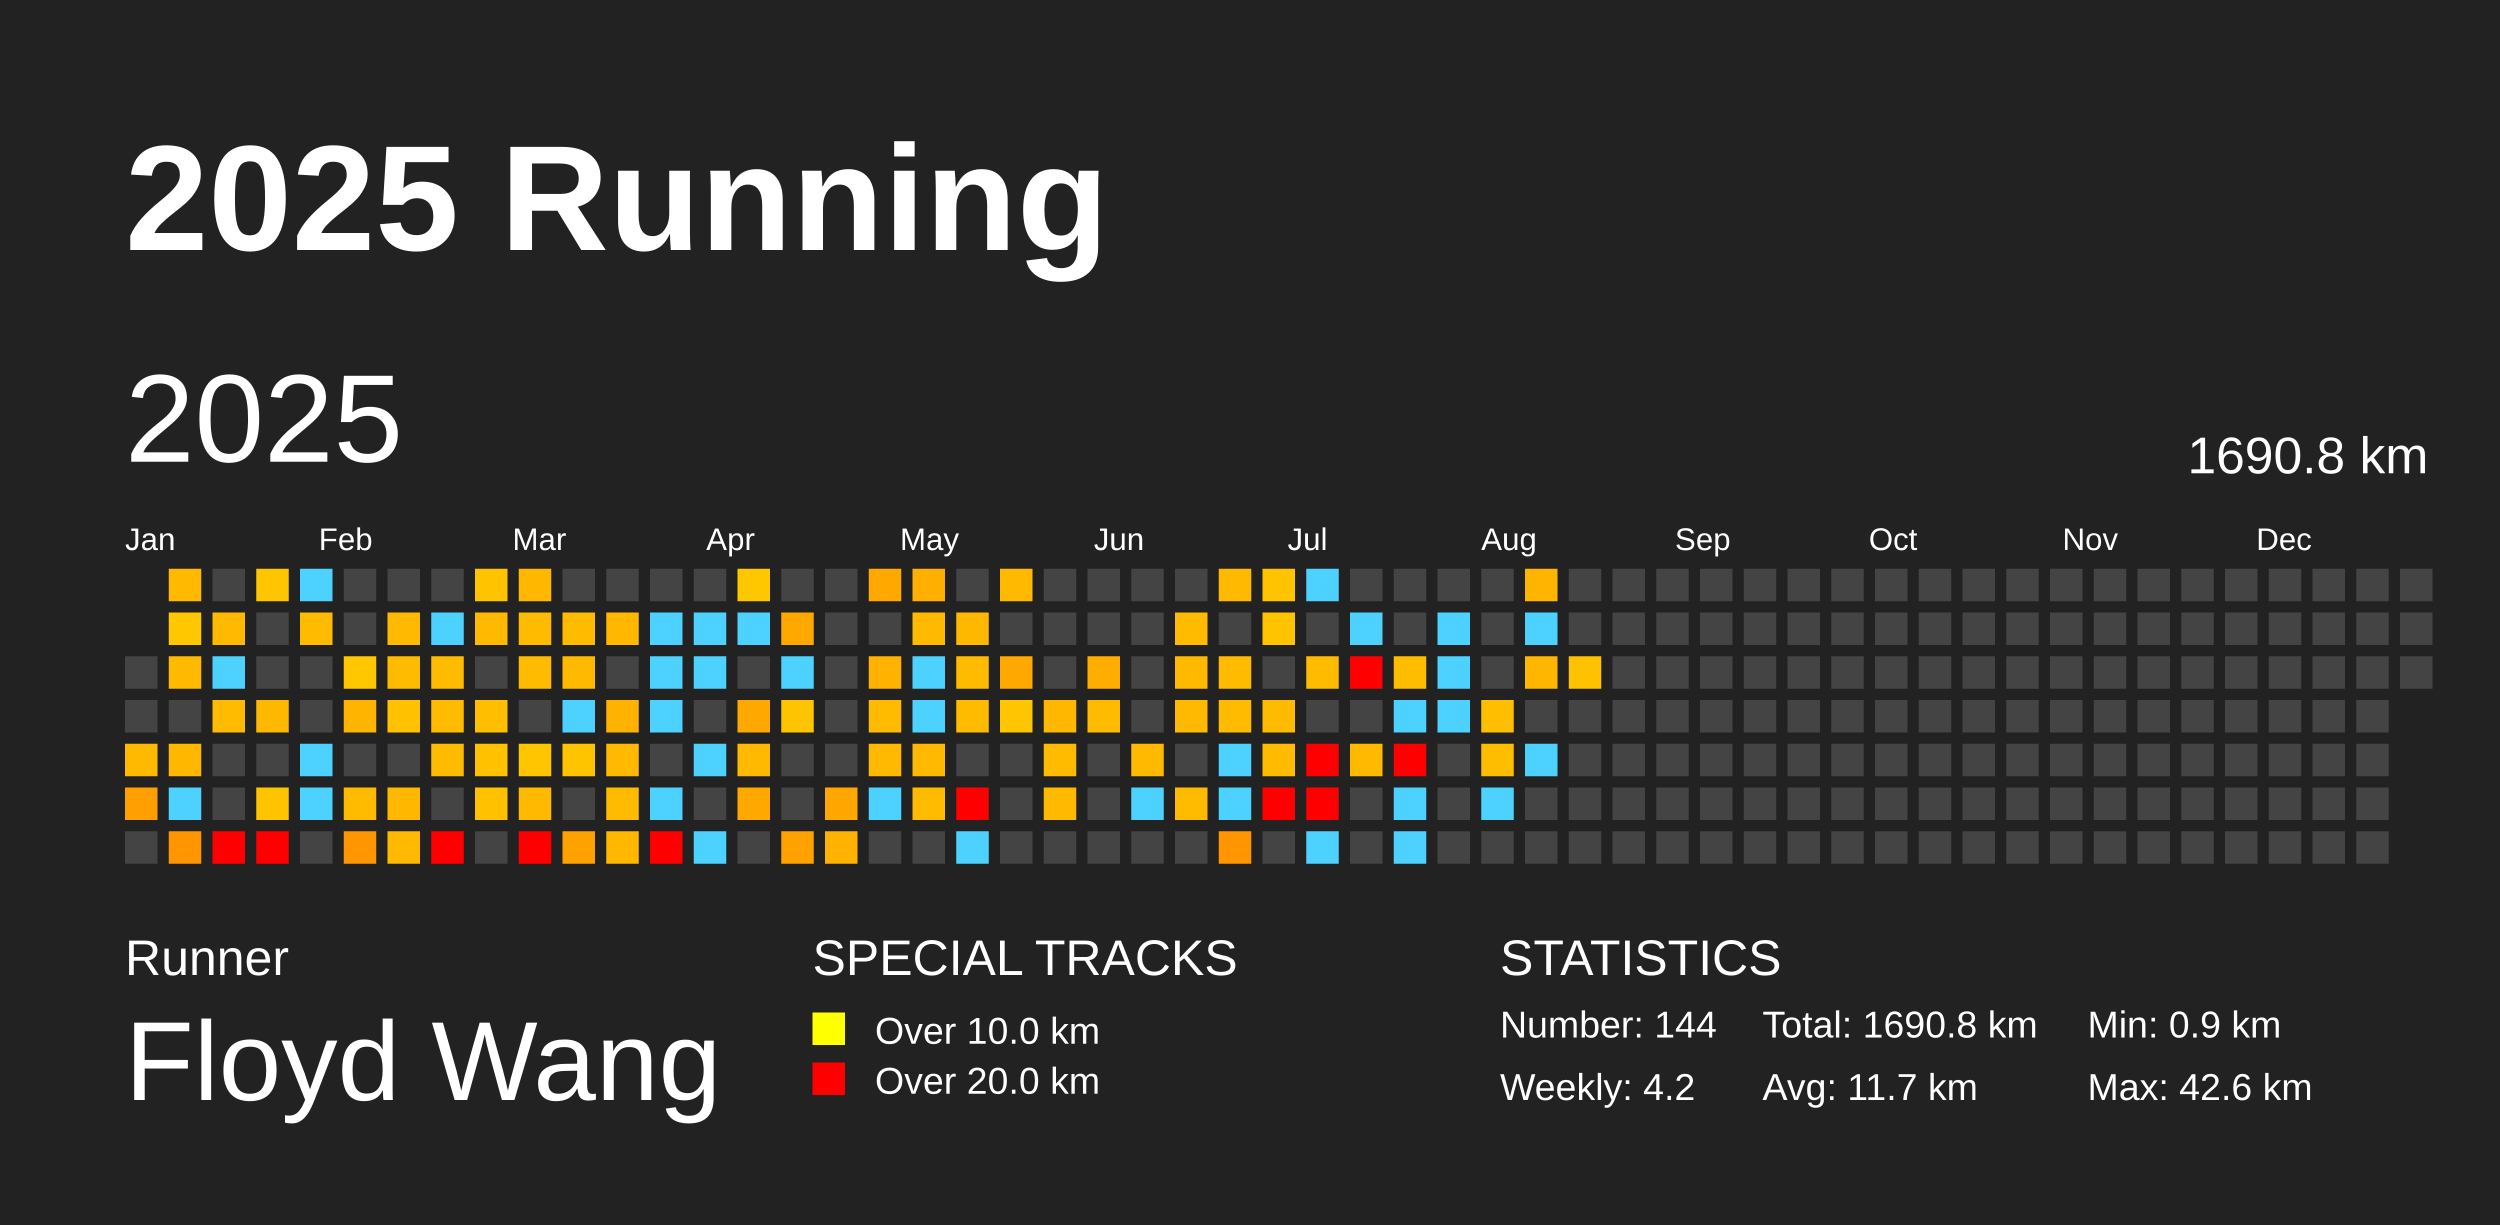
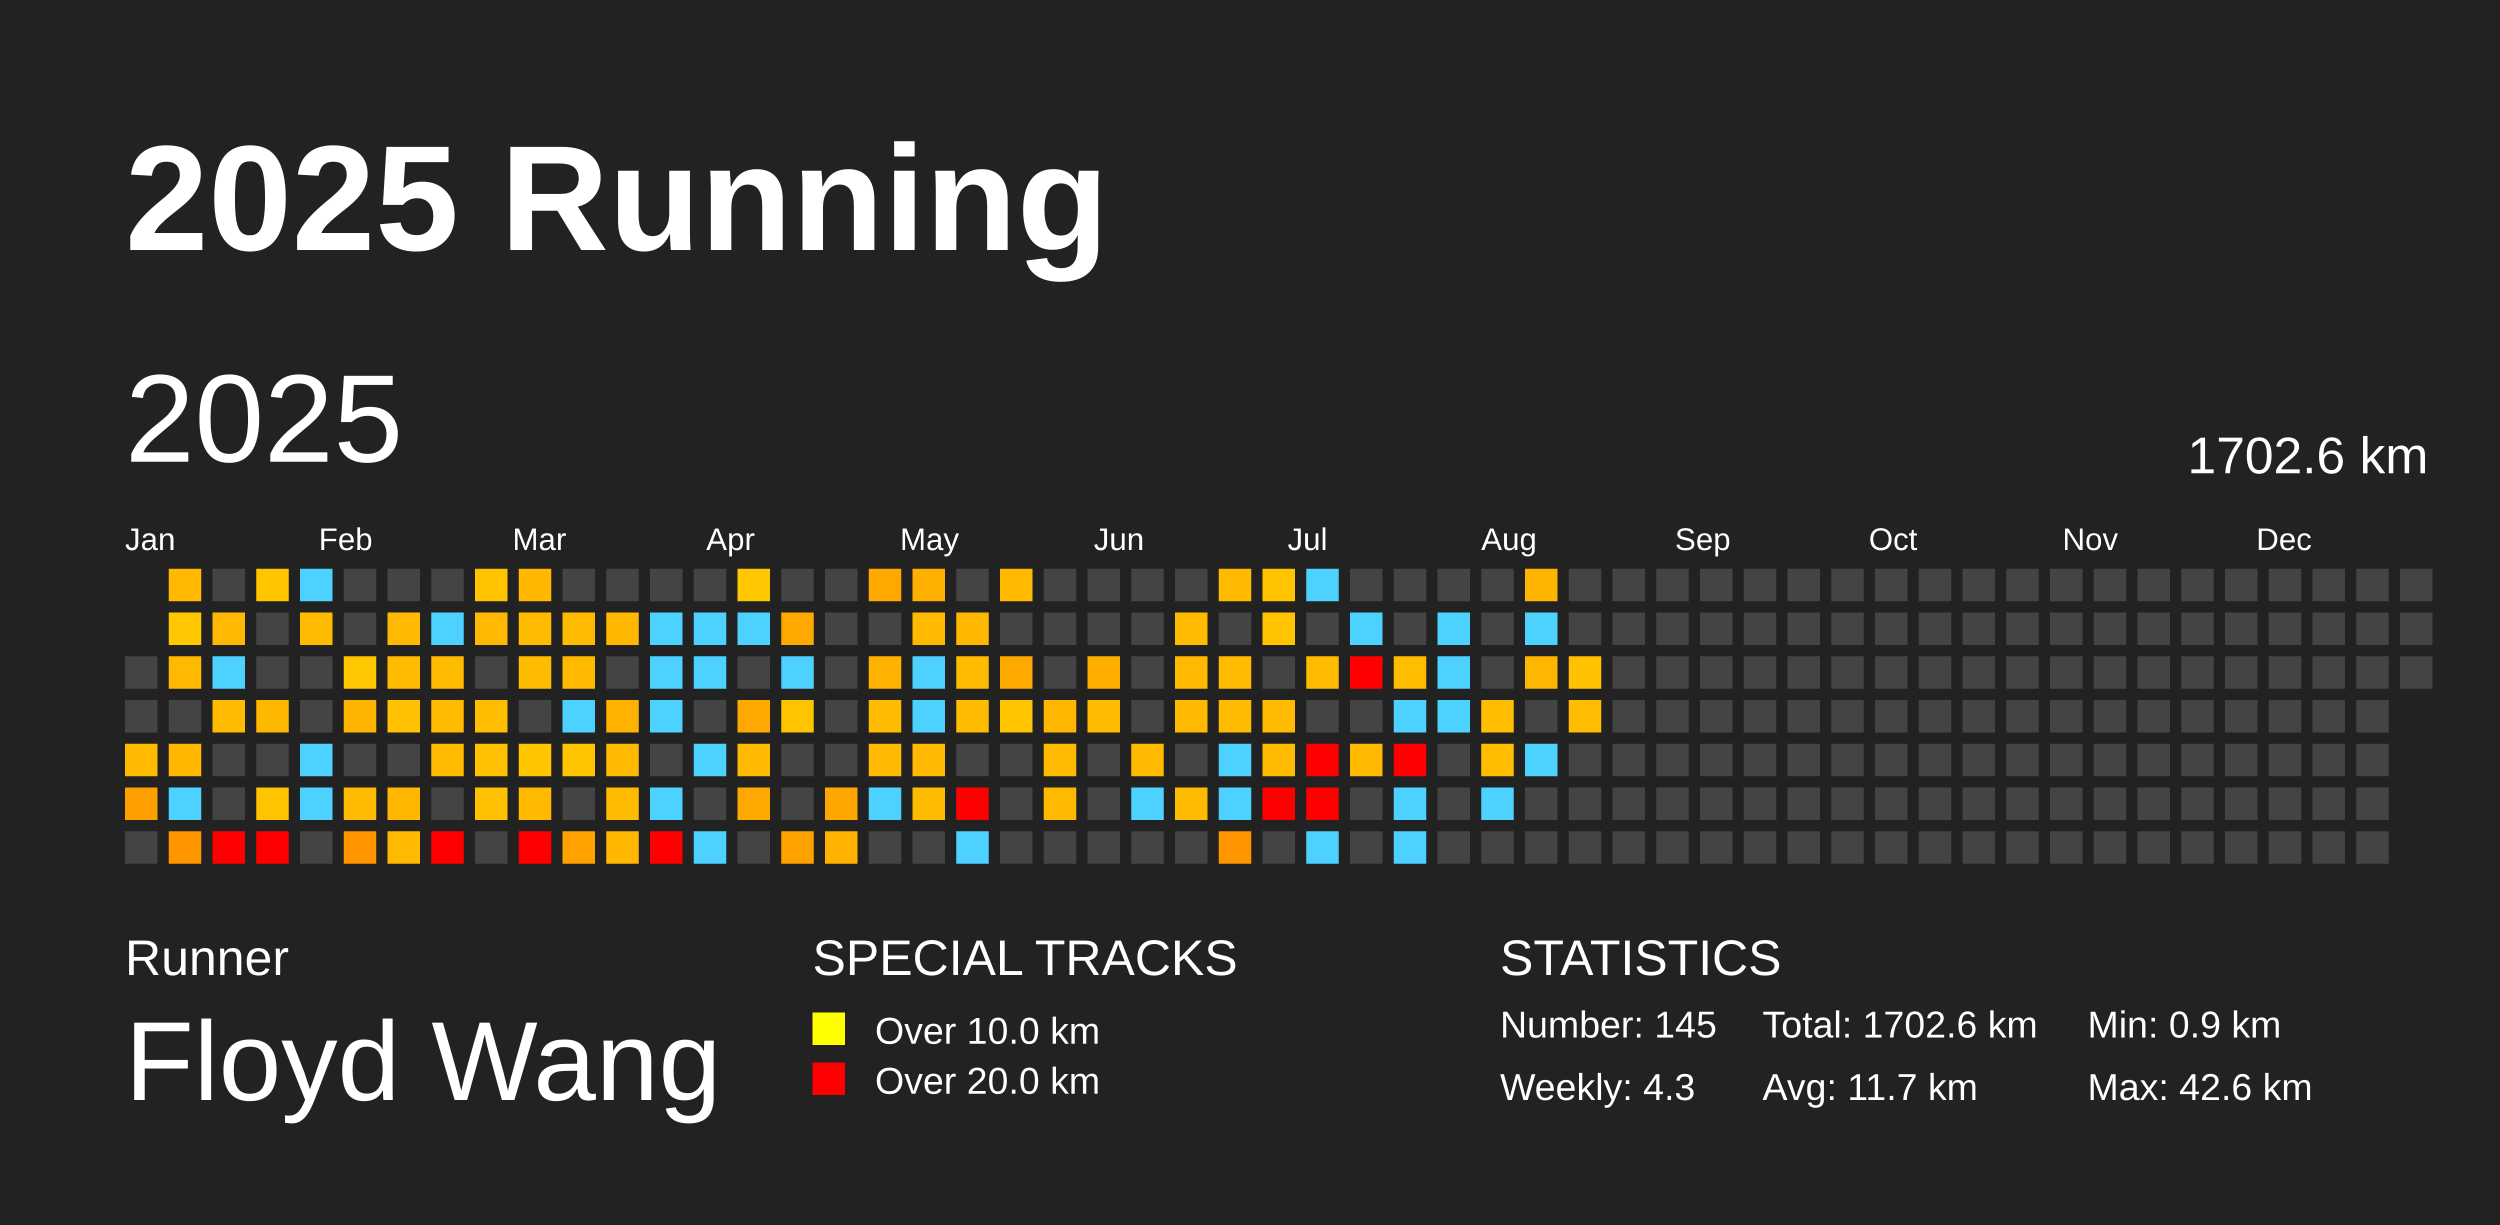
<svg xmlns="http://www.w3.org/2000/svg" baseProfile="full" height="98mm" version="1.1" viewBox="0,0,200,98" width="200mm">
  <defs />
  <rect fill="#222222" height="98" width="200" x="0" y="0" />
  <text fill="#FFFFFF" style="font-size:12px; font-family:Arial; font-weight:bold;" x="10" y="20">2025 Running</text>
  <text fill="#FFFFFF" style="font-size:4px; font-family:Arial" x="10" y="78">Runner</text>
  <text fill="#FFFFFF" style="font-size:9px; font-family:Arial" x="10" y="88">Floyd Wang</text>
  <text fill="#FFFFFF" style="font-size:4px; font-family:Arial" x="65" y="78">SPECIAL TRACKS</text>
  <rect fill="yellow" height="2.6" width="2.6" x="65" y="81" />
  <text fill="#FFFFFF" style="font-size:3px; font-family:Arial" x="70" y="83.5">Over 10.0 km</text>
  <rect fill="red" height="2.6" width="2.6" x="65" y="85" />
  <text fill="#FFFFFF" style="font-size:3px; font-family:Arial" x="70" y="87.5">Over 20.0 km</text>
  <text fill="#FFFFFF" style="font-size:4px; font-family:Arial" x="120" y="78">STATISTICS</text>
-   <text fill="#FFFFFF" style="font-size:3px; font-family:Arial" x="120" y="83">Number: 144</text>
-   <text fill="#FFFFFF" style="font-size:3px; font-family:Arial" x="120" y="88">Weekly: 4.2</text>
-   <text fill="#FFFFFF" style="font-size:3px; font-family:Arial" x="141" y="83">Total: 1690.8 km</text>
+   <text fill="#FFFFFF" style="font-size:3px; font-family:Arial" x="120" y="83">Number: 145</text>
+   <text fill="#FFFFFF" style="font-size:3px; font-family:Arial" x="120" y="88">Weekly: 4.3</text>
+   <text fill="#FFFFFF" style="font-size:3px; font-family:Arial" x="141" y="83">Total: 1702.6 km</text>
  <text fill="#FFFFFF" style="font-size:3px; font-family:Arial" x="141" y="88">Avg: 11.7 km</text>
  <text fill="#FFFFFF" style="font-size:3px; font-family:Arial" x="167" y="83">Min: 0.9 km</text>
  <text fill="#FFFFFF" style="font-size:3px; font-family:Arial" x="167" y="88">Max: 42.6 km</text>
  <text dominant-baseline="hanging" fill="#FFFFFF" style="font-size:10.0px; font-family:Arial;" x="10" y="30">2025</text>
-   <text dominant-baseline="hanging" fill="#FFFFFF" style="font-size:4.125px; font-family:Arial;" x="175" y="35">1690.8 km</text>
+   <text dominant-baseline="hanging" fill="#FFFFFF" style="font-size:4.125px; font-family:Arial;" x="175" y="35">1702.6 km</text>
  <text fill="#FFFFFF" style="font-size:2.5px; font-family:Arial" x="10.0" y="44">Jan</text>
  <text fill="#FFFFFF" style="font-size:2.5px; font-family:Arial" x="25.5" y="44">Feb</text>
  <text fill="#FFFFFF" style="font-size:2.5px; font-family:Arial" x="41.0" y="44">Mar</text>
  <text fill="#FFFFFF" style="font-size:2.5px; font-family:Arial" x="56.5" y="44">Apr</text>
  <text fill="#FFFFFF" style="font-size:2.5px; font-family:Arial" x="72.0" y="44">May</text>
  <text fill="#FFFFFF" style="font-size:2.5px; font-family:Arial" x="87.5" y="44">Jun</text>
  <text fill="#FFFFFF" style="font-size:2.5px; font-family:Arial" x="103.0" y="44">Jul</text>
  <text fill="#FFFFFF" style="font-size:2.5px; font-family:Arial" x="118.5" y="44">Aug</text>
  <text fill="#FFFFFF" style="font-size:2.5px; font-family:Arial" x="134.0" y="44">Sep</text>
  <text fill="#FFFFFF" style="font-size:2.5px; font-family:Arial" x="149.5" y="44">Oct</text>
  <text fill="#FFFFFF" style="font-size:2.5px; font-family:Arial" x="165.0" y="44">Nov</text>
  <text fill="#FFFFFF" style="font-size:2.5px; font-family:Arial" x="180.5" y="44">Dec</text>
  <rect fill="#444444" height="2.6" width="2.6" x="10.0" y="52.5" />
  <rect fill="#444444" height="2.6" width="2.6" x="10.0" y="56.0" />
  <rect fill="#ffba00" height="2.6" width="2.6" x="10.0" y="59.5" />
  <rect fill="#ff9f00" height="2.6" width="2.6" x="10.0" y="63.0" />
  <rect fill="#444444" height="2.6" width="2.6" x="10.0" y="66.5" />
  <rect fill="#ffb900" height="2.6" width="2.6" x="13.5" y="45.5" />
  <rect fill="#ffc700" height="2.6" width="2.6" x="13.5" y="49.0" />
  <rect fill="#ffb900" height="2.6" width="2.6" x="13.5" y="52.5" />
  <rect fill="#444444" height="2.6" width="2.6" x="13.5" y="56.0" />
  <rect fill="#ffb700" height="2.6" width="2.6" x="13.5" y="59.5" />
  <rect fill="#4dd2ff" height="2.6" width="2.6" x="13.5" y="63.0" />
  <rect fill="#ff9600" height="2.6" width="2.6" x="13.5" y="66.5" />
  <rect fill="#444444" height="2.6" width="2.6" x="17.0" y="45.5" />
  <rect fill="#ffb900" height="2.6" width="2.6" x="17.0" y="49.0" />
  <rect fill="#4dd2ff" height="2.6" width="2.6" x="17.0" y="52.5" />
  <rect fill="#ffbb00" height="2.6" width="2.6" x="17.0" y="56.0" />
  <rect fill="#444444" height="2.6" width="2.6" x="17.0" y="59.5" />
  <rect fill="#444444" height="2.6" width="2.6" x="17.0" y="63.0" />
  <rect fill="red" height="2.6" width="2.6" x="17.0" y="66.5" />
  <rect fill="#ffc600" height="2.6" width="2.6" x="20.5" y="45.5" />
  <rect fill="#444444" height="2.6" width="2.6" x="20.5" y="49.0" />
  <rect fill="#444444" height="2.6" width="2.6" x="20.5" y="52.5" />
  <rect fill="#ffb800" height="2.6" width="2.6" x="20.5" y="56.0" />
  <rect fill="#444444" height="2.6" width="2.6" x="20.5" y="59.5" />
  <rect fill="#ffc400" height="2.6" width="2.6" x="20.5" y="63.0" />
  <rect fill="red" height="2.6" width="2.6" x="20.5" y="66.5" />
  <rect fill="#4dd2ff" height="2.6" width="2.6" x="24.0" y="45.5" />
  <rect fill="#ffbb00" height="2.6" width="2.6" x="24.0" y="49.0" />
  <rect fill="#444444" height="2.6" width="2.6" x="24.0" y="52.5" />
  <rect fill="#444444" height="2.6" width="2.6" x="24.0" y="56.0" />
  <rect fill="#4dd2ff" height="2.6" width="2.6" x="24.0" y="59.5" />
  <rect fill="#4dd2ff" height="2.6" width="2.6" x="24.0" y="63.0" />
  <rect fill="#444444" height="2.6" width="2.6" x="24.0" y="66.5" />
  <rect fill="#444444" height="2.6" width="2.6" x="27.5" y="45.5" />
  <rect fill="#444444" height="2.6" width="2.6" x="27.5" y="49.0" />
  <rect fill="#ffc700" height="2.6" width="2.6" x="27.5" y="52.5" />
  <rect fill="#ffb400" height="2.6" width="2.6" x="27.5" y="56.0" />
  <rect fill="#444444" height="2.6" width="2.6" x="27.5" y="59.5" />
  <rect fill="#ffbb00" height="2.6" width="2.6" x="27.5" y="63.0" />
  <rect fill="#ff9600" height="2.6" width="2.6" x="27.5" y="66.5" />
  <rect fill="#444444" height="2.6" width="2.6" x="31.0" y="45.5" />
  <rect fill="#ffb900" height="2.6" width="2.6" x="31.0" y="49.0" />
  <rect fill="#ffbb00" height="2.6" width="2.6" x="31.0" y="52.5" />
  <rect fill="#ffc100" height="2.6" width="2.6" x="31.0" y="56.0" />
  <rect fill="#444444" height="2.6" width="2.6" x="31.0" y="59.5" />
  <rect fill="#ffb700" height="2.6" width="2.6" x="31.0" y="63.0" />
  <rect fill="#ffb900" height="2.6" width="2.6" x="31.0" y="66.5" />
  <rect fill="#444444" height="2.6" width="2.6" x="34.5" y="45.5" />
  <rect fill="#4dd2ff" height="2.6" width="2.6" x="34.5" y="49.0" />
  <rect fill="#ffbb00" height="2.6" width="2.6" x="34.5" y="52.5" />
  <rect fill="#ffbb00" height="2.6" width="2.6" x="34.5" y="56.0" />
  <rect fill="#ffbb00" height="2.6" width="2.6" x="34.5" y="59.5" />
  <rect fill="#444444" height="2.6" width="2.6" x="34.5" y="63.0" />
  <rect fill="red" height="2.6" width="2.6" x="34.5" y="66.5" />
  <rect fill="#ffc300" height="2.6" width="2.6" x="38.0" y="45.5" />
  <rect fill="#ffb900" height="2.6" width="2.6" x="38.0" y="49.0" />
  <rect fill="#444444" height="2.6" width="2.6" x="38.0" y="52.5" />
  <rect fill="#ffbe00" height="2.6" width="2.6" x="38.0" y="56.0" />
  <rect fill="#ffc100" height="2.6" width="2.6" x="38.0" y="59.5" />
  <rect fill="#ffc100" height="2.6" width="2.6" x="38.0" y="63.0" />
  <rect fill="#444444" height="2.6" width="2.6" x="38.0" y="66.5" />
  <rect fill="#ffb700" height="2.6" width="2.6" x="41.5" y="45.5" />
  <rect fill="#ffbb00" height="2.6" width="2.6" x="41.5" y="49.0" />
  <rect fill="#ffbb00" height="2.6" width="2.6" x="41.5" y="52.5" />
  <rect fill="#444444" height="2.6" width="2.6" x="41.5" y="56.0" />
  <rect fill="#ffc600" height="2.6" width="2.6" x="41.5" y="59.5" />
  <rect fill="#ffba00" height="2.6" width="2.6" x="41.5" y="63.0" />
  <rect fill="red" height="2.6" width="2.6" x="41.5" y="66.5" />
  <rect fill="#444444" height="2.6" width="2.6" x="45.0" y="45.5" />
  <rect fill="#ffbb00" height="2.6" width="2.6" x="45.0" y="49.0" />
  <rect fill="#ffba00" height="2.6" width="2.6" x="45.0" y="52.5" />
  <rect fill="#4dd2ff" height="2.6" width="2.6" x="45.0" y="56.0" />
  <rect fill="#ffc400" height="2.6" width="2.6" x="45.0" y="59.5" />
  <rect fill="#444444" height="2.6" width="2.6" x="45.0" y="63.0" />
  <rect fill="#ffa200" height="2.6" width="2.6" x="45.0" y="66.5" />
  <rect fill="#444444" height="2.6" width="2.6" x="48.5" y="45.5" />
  <rect fill="#ffb700" height="2.6" width="2.6" x="48.5" y="49.0" />
  <rect fill="#444444" height="2.6" width="2.6" x="48.5" y="52.5" />
  <rect fill="#ffb200" height="2.6" width="2.6" x="48.5" y="56.0" />
  <rect fill="#ffba00" height="2.6" width="2.6" x="48.5" y="59.5" />
  <rect fill="#ffbb00" height="2.6" width="2.6" x="48.5" y="63.0" />
  <rect fill="#ffb700" height="2.6" width="2.6" x="48.5" y="66.5" />
  <rect fill="#444444" height="2.6" width="2.6" x="52.0" y="45.5" />
  <rect fill="#4dd2ff" height="2.6" width="2.6" x="52.0" y="49.0" />
  <rect fill="#4dd2ff" height="2.6" width="2.6" x="52.0" y="52.5" />
  <rect fill="#4dd2ff" height="2.6" width="2.6" x="52.0" y="56.0" />
  <rect fill="#444444" height="2.6" width="2.6" x="52.0" y="59.5" />
  <rect fill="#4dd2ff" height="2.6" width="2.6" x="52.0" y="63.0" />
  <rect fill="red" height="2.6" width="2.6" x="52.0" y="66.5" />
  <rect fill="#444444" height="2.6" width="2.6" x="55.5" y="45.5" />
  <rect fill="#4dd2ff" height="2.6" width="2.6" x="55.5" y="49.0" />
  <rect fill="#4dd2ff" height="2.6" width="2.6" x="55.5" y="52.5" />
  <rect fill="#444444" height="2.6" width="2.6" x="55.5" y="56.0" />
  <rect fill="#4dd2ff" height="2.6" width="2.6" x="55.5" y="59.5" />
  <rect fill="#444444" height="2.6" width="2.6" x="55.5" y="63.0" />
  <rect fill="#4dd2ff" height="2.6" width="2.6" x="55.5" y="66.5" />
  <rect fill="#ffc700" height="2.6" width="2.6" x="59.0" y="45.5" />
  <rect fill="#4dd2ff" height="2.6" width="2.6" x="59.0" y="49.0" />
  <rect fill="#444444" height="2.6" width="2.6" x="59.0" y="52.5" />
  <rect fill="#ffa900" height="2.6" width="2.6" x="59.0" y="56.0" />
  <rect fill="#ffb900" height="2.6" width="2.6" x="59.0" y="59.5" />
  <rect fill="#ffa900" height="2.6" width="2.6" x="59.0" y="63.0" />
  <rect fill="#444444" height="2.6" width="2.6" x="59.0" y="66.5" />
  <rect fill="#444444" height="2.6" width="2.6" x="62.5" y="45.5" />
  <rect fill="#ffa900" height="2.6" width="2.6" x="62.5" y="49.0" />
  <rect fill="#4dd2ff" height="2.6" width="2.6" x="62.5" y="52.5" />
  <rect fill="#ffc400" height="2.6" width="2.6" x="62.5" y="56.0" />
  <rect fill="#444444" height="2.6" width="2.6" x="62.5" y="59.5" />
  <rect fill="#444444" height="2.6" width="2.6" x="62.5" y="63.0" />
  <rect fill="#ffa200" height="2.6" width="2.6" x="62.5" y="66.5" />
  <rect fill="#444444" height="2.6" width="2.6" x="66.0" y="45.5" />
  <rect fill="#444444" height="2.6" width="2.6" x="66.0" y="49.0" />
  <rect fill="#444444" height="2.6" width="2.6" x="66.0" y="52.5" />
  <rect fill="#444444" height="2.6" width="2.6" x="66.0" y="56.0" />
  <rect fill="#444444" height="2.6" width="2.6" x="66.0" y="59.5" />
  <rect fill="#ffa700" height="2.6" width="2.6" x="66.0" y="63.0" />
  <rect fill="#ffb300" height="2.6" width="2.6" x="66.0" y="66.5" />
  <rect fill="#ffa900" height="2.6" width="2.6" x="69.5" y="45.5" />
  <rect fill="#444444" height="2.6" width="2.6" x="69.5" y="49.0" />
  <rect fill="#ffb200" height="2.6" width="2.6" x="69.5" y="52.5" />
  <rect fill="#ffbb00" height="2.6" width="2.6" x="69.5" y="56.0" />
  <rect fill="#ffb900" height="2.6" width="2.6" x="69.5" y="59.5" />
  <rect fill="#4dd2ff" height="2.6" width="2.6" x="69.5" y="63.0" />
  <rect fill="#444444" height="2.6" width="2.6" x="69.5" y="66.5" />
  <rect fill="#ffaf00" height="2.6" width="2.6" x="73.0" y="45.5" />
  <rect fill="#ffba00" height="2.6" width="2.6" x="73.0" y="49.0" />
  <rect fill="#4dd2ff" height="2.6" width="2.6" x="73.0" y="52.5" />
  <rect fill="#4dd2ff" height="2.6" width="2.6" x="73.0" y="56.0" />
  <rect fill="#ffb900" height="2.6" width="2.6" x="73.0" y="59.5" />
  <rect fill="#ffbb00" height="2.6" width="2.6" x="73.0" y="63.0" />
  <rect fill="#444444" height="2.6" width="2.6" x="73.0" y="66.5" />
  <rect fill="#444444" height="2.6" width="2.6" x="76.5" y="45.5" />
  <rect fill="#ffb800" height="2.6" width="2.6" x="76.5" y="49.0" />
  <rect fill="#ffbb00" height="2.6" width="2.6" x="76.5" y="52.5" />
  <rect fill="#ffbb00" height="2.6" width="2.6" x="76.5" y="56.0" />
  <rect fill="#444444" height="2.6" width="2.6" x="76.5" y="59.5" />
  <rect fill="red" height="2.6" width="2.6" x="76.5" y="63.0" />
  <rect fill="#4dd2ff" height="2.6" width="2.6" x="76.5" y="66.5" />
  <rect fill="#ffba00" height="2.6" width="2.6" x="80.0" y="45.5" />
  <rect fill="#444444" height="2.6" width="2.6" x="80.0" y="49.0" />
  <rect fill="#ffa800" height="2.6" width="2.6" x="80.0" y="52.5" />
  <rect fill="#ffc600" height="2.6" width="2.6" x="80.0" y="56.0" />
  <rect fill="#444444" height="2.6" width="2.6" x="80.0" y="59.5" />
  <rect fill="#444444" height="2.6" width="2.6" x="80.0" y="63.0" />
  <rect fill="#444444" height="2.6" width="2.6" x="80.0" y="66.5" />
  <rect fill="#444444" height="2.6" width="2.6" x="83.5" y="45.5" />
  <rect fill="#444444" height="2.6" width="2.6" x="83.5" y="49.0" />
  <rect fill="#444444" height="2.6" width="2.6" x="83.5" y="52.5" />
  <rect fill="#ffb700" height="2.6" width="2.6" x="83.5" y="56.0" />
  <rect fill="#ffbb00" height="2.6" width="2.6" x="83.5" y="59.5" />
  <rect fill="#ffba00" height="2.6" width="2.6" x="83.5" y="63.0" />
  <rect fill="#444444" height="2.6" width="2.6" x="83.5" y="66.5" />
  <rect fill="#444444" height="2.6" width="2.6" x="87.0" y="45.5" />
  <rect fill="#444444" height="2.6" width="2.6" x="87.0" y="49.0" />
  <rect fill="#ffae00" height="2.6" width="2.6" x="87.0" y="52.5" />
  <rect fill="#ffbb00" height="2.6" width="2.6" x="87.0" y="56.0" />
  <rect fill="#444444" height="2.6" width="2.6" x="87.0" y="59.5" />
  <rect fill="#444444" height="2.6" width="2.6" x="87.0" y="63.0" />
  <rect fill="#444444" height="2.6" width="2.6" x="87.0" y="66.5" />
  <rect fill="#444444" height="2.6" width="2.6" x="90.5" y="45.5" />
  <rect fill="#444444" height="2.6" width="2.6" x="90.5" y="49.0" />
  <rect fill="#444444" height="2.6" width="2.6" x="90.5" y="52.5" />
  <rect fill="#444444" height="2.6" width="2.6" x="90.5" y="56.0" />
  <rect fill="#ffba00" height="2.6" width="2.6" x="90.5" y="59.5" />
  <rect fill="#4dd2ff" height="2.6" width="2.6" x="90.5" y="63.0" />
  <rect fill="#444444" height="2.6" width="2.6" x="90.5" y="66.5" />
  <rect fill="#444444" height="2.6" width="2.6" x="94.0" y="45.5" />
  <rect fill="#ffbb00" height="2.6" width="2.6" x="94.0" y="49.0" />
  <rect fill="#ffb900" height="2.6" width="2.6" x="94.0" y="52.5" />
  <rect fill="#ffb900" height="2.6" width="2.6" x="94.0" y="56.0" />
  <rect fill="#444444" height="2.6" width="2.6" x="94.0" y="59.5" />
  <rect fill="#ffbb00" height="2.6" width="2.6" x="94.0" y="63.0" />
  <rect fill="#444444" height="2.6" width="2.6" x="94.0" y="66.5" />
  <rect fill="#ffba00" height="2.6" width="2.6" x="97.5" y="45.5" />
  <rect fill="#444444" height="2.6" width="2.6" x="97.5" y="49.0" />
  <rect fill="#ffbb00" height="2.6" width="2.6" x="97.5" y="52.5" />
  <rect fill="#ffbb00" height="2.6" width="2.6" x="97.5" y="56.0" />
  <rect fill="#4dd2ff" height="2.6" width="2.6" x="97.5" y="59.5" />
  <rect fill="#4dd2ff" height="2.6" width="2.6" x="97.5" y="63.0" />
  <rect fill="#ff9600" height="2.6" width="2.6" x="97.5" y="66.5" />
  <rect fill="#ffc300" height="2.6" width="2.6" x="101.0" y="45.5" />
  <rect fill="#ffc300" height="2.6" width="2.6" x="101.0" y="49.0" />
  <rect fill="#444444" height="2.6" width="2.6" x="101.0" y="52.5" />
  <rect fill="#ffbb00" height="2.6" width="2.6" x="101.0" y="56.0" />
  <rect fill="#ffbb00" height="2.6" width="2.6" x="101.0" y="59.5" />
  <rect fill="red" height="2.6" width="2.6" x="101.0" y="63.0" />
  <rect fill="#444444" height="2.6" width="2.6" x="101.0" y="66.5" />
  <rect fill="#4dd2ff" height="2.6" width="2.6" x="104.5" y="45.5" />
  <rect fill="#444444" height="2.6" width="2.6" x="104.5" y="49.0" />
  <rect fill="#ffbb00" height="2.6" width="2.6" x="104.5" y="52.5" />
  <rect fill="#444444" height="2.6" width="2.6" x="104.5" y="56.0" />
  <rect fill="red" height="2.6" width="2.6" x="104.5" y="59.5" />
  <rect fill="red" height="2.6" width="2.6" x="104.5" y="63.0" />
  <rect fill="#4dd2ff" height="2.6" width="2.6" x="104.5" y="66.5" />
  <rect fill="#444444" height="2.6" width="2.6" x="108.0" y="45.5" />
  <rect fill="#4dd2ff" height="2.6" width="2.6" x="108.0" y="49.0" />
  <rect fill="red" height="2.6" width="2.6" x="108.0" y="52.5" />
  <rect fill="#444444" height="2.6" width="2.6" x="108.0" y="56.0" />
  <rect fill="#ffba00" height="2.6" width="2.6" x="108.0" y="59.5" />
  <rect fill="#444444" height="2.6" width="2.6" x="108.0" y="63.0" />
  <rect fill="#444444" height="2.6" width="2.6" x="108.0" y="66.5" />
  <rect fill="#444444" height="2.6" width="2.6" x="111.5" y="45.5" />
  <rect fill="#444444" height="2.6" width="2.6" x="111.5" y="49.0" />
  <rect fill="#ffbd00" height="2.6" width="2.6" x="111.5" y="52.5" />
  <rect fill="#4dd2ff" height="2.6" width="2.6" x="111.5" y="56.0" />
  <rect fill="red" height="2.6" width="2.6" x="111.5" y="59.5" />
  <rect fill="#4dd2ff" height="2.6" width="2.6" x="111.5" y="63.0" />
  <rect fill="#4dd2ff" height="2.6" width="2.6" x="111.5" y="66.5" />
  <rect fill="#444444" height="2.6" width="2.6" x="115.0" y="45.5" />
  <rect fill="#4dd2ff" height="2.6" width="2.6" x="115.0" y="49.0" />
  <rect fill="#4dd2ff" height="2.6" width="2.6" x="115.0" y="52.5" />
  <rect fill="#4dd2ff" height="2.6" width="2.6" x="115.0" y="56.0" />
  <rect fill="#444444" height="2.6" width="2.6" x="115.0" y="59.5" />
  <rect fill="#444444" height="2.6" width="2.6" x="115.0" y="63.0" />
  <rect fill="#444444" height="2.6" width="2.6" x="115.0" y="66.5" />
  <rect fill="#444444" height="2.6" width="2.6" x="118.5" y="45.5" />
  <rect fill="#444444" height="2.6" width="2.6" x="118.5" y="49.0" />
  <rect fill="#444444" height="2.6" width="2.6" x="118.5" y="52.5" />
  <rect fill="#ffbf00" height="2.6" width="2.6" x="118.5" y="56.0" />
  <rect fill="#ffbd00" height="2.6" width="2.6" x="118.5" y="59.5" />
  <rect fill="#4dd2ff" height="2.6" width="2.6" x="118.5" y="63.0" />
  <rect fill="#444444" height="2.6" width="2.6" x="118.5" y="66.5" />
  <rect fill="#ffb500" height="2.6" width="2.6" x="122.0" y="45.5" />
  <rect fill="#4dd2ff" height="2.6" width="2.6" x="122.0" y="49.0" />
  <rect fill="#ffb600" height="2.6" width="2.6" x="122.0" y="52.5" />
  <rect fill="#444444" height="2.6" width="2.6" x="122.0" y="56.0" />
  <rect fill="#4dd2ff" height="2.6" width="2.6" x="122.0" y="59.5" />
  <rect fill="#444444" height="2.6" width="2.6" x="122.0" y="63.0" />
  <rect fill="#444444" height="2.6" width="2.6" x="122.0" y="66.5" />
  <rect fill="#444444" height="2.6" width="2.6" x="125.5" y="45.5" />
  <rect fill="#444444" height="2.6" width="2.6" x="125.5" y="49.0" />
  <rect fill="#ffc100" height="2.6" width="2.6" x="125.5" y="52.5" />
-   <rect fill="#444444" height="2.6" width="2.6" x="125.5" y="56.0" />
+   <rect fill="#ffbc00" height="2.6" width="2.6" x="125.5" y="56.0" />
  <rect fill="#444444" height="2.6" width="2.6" x="125.5" y="59.5" />
  <rect fill="#444444" height="2.6" width="2.6" x="125.5" y="63.0" />
  <rect fill="#444444" height="2.6" width="2.6" x="125.5" y="66.5" />
  <rect fill="#444444" height="2.6" width="2.6" x="129.0" y="45.5" />
  <rect fill="#444444" height="2.6" width="2.6" x="129.0" y="49.0" />
  <rect fill="#444444" height="2.6" width="2.6" x="129.0" y="52.5" />
  <rect fill="#444444" height="2.6" width="2.6" x="129.0" y="56.0" />
  <rect fill="#444444" height="2.6" width="2.6" x="129.0" y="59.5" />
  <rect fill="#444444" height="2.6" width="2.6" x="129.0" y="63.0" />
  <rect fill="#444444" height="2.6" width="2.6" x="129.0" y="66.5" />
  <rect fill="#444444" height="2.6" width="2.6" x="132.5" y="45.5" />
  <rect fill="#444444" height="2.6" width="2.6" x="132.5" y="49.0" />
  <rect fill="#444444" height="2.6" width="2.6" x="132.5" y="52.5" />
  <rect fill="#444444" height="2.6" width="2.6" x="132.5" y="56.0" />
  <rect fill="#444444" height="2.6" width="2.6" x="132.5" y="59.5" />
  <rect fill="#444444" height="2.6" width="2.6" x="132.5" y="63.0" />
  <rect fill="#444444" height="2.6" width="2.6" x="132.5" y="66.5" />
  <rect fill="#444444" height="2.6" width="2.6" x="136.0" y="45.5" />
  <rect fill="#444444" height="2.6" width="2.6" x="136.0" y="49.0" />
  <rect fill="#444444" height="2.6" width="2.6" x="136.0" y="52.5" />
  <rect fill="#444444" height="2.6" width="2.6" x="136.0" y="56.0" />
  <rect fill="#444444" height="2.6" width="2.6" x="136.0" y="59.5" />
  <rect fill="#444444" height="2.6" width="2.6" x="136.0" y="63.0" />
  <rect fill="#444444" height="2.6" width="2.6" x="136.0" y="66.5" />
  <rect fill="#444444" height="2.6" width="2.6" x="139.5" y="45.5" />
  <rect fill="#444444" height="2.6" width="2.6" x="139.5" y="49.0" />
  <rect fill="#444444" height="2.6" width="2.6" x="139.5" y="52.5" />
  <rect fill="#444444" height="2.6" width="2.6" x="139.5" y="56.0" />
  <rect fill="#444444" height="2.6" width="2.6" x="139.5" y="59.5" />
  <rect fill="#444444" height="2.6" width="2.6" x="139.5" y="63.0" />
  <rect fill="#444444" height="2.6" width="2.6" x="139.5" y="66.5" />
  <rect fill="#444444" height="2.6" width="2.6" x="143.0" y="45.5" />
  <rect fill="#444444" height="2.6" width="2.6" x="143.0" y="49.0" />
  <rect fill="#444444" height="2.6" width="2.6" x="143.0" y="52.5" />
  <rect fill="#444444" height="2.6" width="2.6" x="143.0" y="56.0" />
  <rect fill="#444444" height="2.6" width="2.6" x="143.0" y="59.5" />
  <rect fill="#444444" height="2.6" width="2.6" x="143.0" y="63.0" />
  <rect fill="#444444" height="2.6" width="2.6" x="143.0" y="66.5" />
  <rect fill="#444444" height="2.6" width="2.6" x="146.5" y="45.5" />
  <rect fill="#444444" height="2.6" width="2.6" x="146.5" y="49.0" />
  <rect fill="#444444" height="2.6" width="2.6" x="146.5" y="52.5" />
  <rect fill="#444444" height="2.6" width="2.6" x="146.5" y="56.0" />
  <rect fill="#444444" height="2.6" width="2.6" x="146.5" y="59.5" />
  <rect fill="#444444" height="2.6" width="2.6" x="146.5" y="63.0" />
  <rect fill="#444444" height="2.6" width="2.6" x="146.5" y="66.5" />
  <rect fill="#444444" height="2.6" width="2.6" x="150.0" y="45.5" />
  <rect fill="#444444" height="2.6" width="2.6" x="150.0" y="49.0" />
  <rect fill="#444444" height="2.6" width="2.6" x="150.0" y="52.5" />
  <rect fill="#444444" height="2.6" width="2.6" x="150.0" y="56.0" />
  <rect fill="#444444" height="2.6" width="2.6" x="150.0" y="59.5" />
  <rect fill="#444444" height="2.6" width="2.6" x="150.0" y="63.0" />
  <rect fill="#444444" height="2.6" width="2.6" x="150.0" y="66.5" />
  <rect fill="#444444" height="2.6" width="2.6" x="153.5" y="45.5" />
  <rect fill="#444444" height="2.6" width="2.6" x="153.5" y="49.0" />
  <rect fill="#444444" height="2.6" width="2.6" x="153.5" y="52.5" />
  <rect fill="#444444" height="2.6" width="2.6" x="153.5" y="56.0" />
  <rect fill="#444444" height="2.6" width="2.6" x="153.5" y="59.5" />
  <rect fill="#444444" height="2.6" width="2.6" x="153.5" y="63.0" />
  <rect fill="#444444" height="2.6" width="2.6" x="153.5" y="66.5" />
  <rect fill="#444444" height="2.6" width="2.6" x="157.0" y="45.5" />
  <rect fill="#444444" height="2.6" width="2.6" x="157.0" y="49.0" />
  <rect fill="#444444" height="2.6" width="2.6" x="157.0" y="52.5" />
  <rect fill="#444444" height="2.6" width="2.6" x="157.0" y="56.0" />
  <rect fill="#444444" height="2.6" width="2.6" x="157.0" y="59.5" />
  <rect fill="#444444" height="2.6" width="2.6" x="157.0" y="63.0" />
  <rect fill="#444444" height="2.6" width="2.6" x="157.0" y="66.5" />
  <rect fill="#444444" height="2.6" width="2.6" x="160.5" y="45.5" />
  <rect fill="#444444" height="2.6" width="2.6" x="160.5" y="49.0" />
  <rect fill="#444444" height="2.6" width="2.6" x="160.5" y="52.5" />
  <rect fill="#444444" height="2.6" width="2.6" x="160.5" y="56.0" />
  <rect fill="#444444" height="2.6" width="2.6" x="160.5" y="59.5" />
  <rect fill="#444444" height="2.6" width="2.6" x="160.5" y="63.0" />
  <rect fill="#444444" height="2.6" width="2.6" x="160.5" y="66.5" />
  <rect fill="#444444" height="2.6" width="2.6" x="164.0" y="45.5" />
  <rect fill="#444444" height="2.6" width="2.6" x="164.0" y="49.0" />
  <rect fill="#444444" height="2.6" width="2.6" x="164.0" y="52.5" />
  <rect fill="#444444" height="2.6" width="2.6" x="164.0" y="56.0" />
  <rect fill="#444444" height="2.6" width="2.6" x="164.0" y="59.5" />
  <rect fill="#444444" height="2.6" width="2.6" x="164.0" y="63.0" />
  <rect fill="#444444" height="2.6" width="2.6" x="164.0" y="66.5" />
  <rect fill="#444444" height="2.6" width="2.6" x="167.5" y="45.5" />
  <rect fill="#444444" height="2.6" width="2.6" x="167.5" y="49.0" />
  <rect fill="#444444" height="2.6" width="2.6" x="167.5" y="52.5" />
  <rect fill="#444444" height="2.6" width="2.6" x="167.5" y="56.0" />
  <rect fill="#444444" height="2.6" width="2.6" x="167.5" y="59.5" />
  <rect fill="#444444" height="2.6" width="2.6" x="167.5" y="63.0" />
  <rect fill="#444444" height="2.6" width="2.6" x="167.5" y="66.5" />
  <rect fill="#444444" height="2.6" width="2.6" x="171.0" y="45.5" />
  <rect fill="#444444" height="2.6" width="2.6" x="171.0" y="49.0" />
  <rect fill="#444444" height="2.6" width="2.6" x="171.0" y="52.5" />
  <rect fill="#444444" height="2.6" width="2.6" x="171.0" y="56.0" />
  <rect fill="#444444" height="2.6" width="2.6" x="171.0" y="59.5" />
  <rect fill="#444444" height="2.6" width="2.6" x="171.0" y="63.0" />
  <rect fill="#444444" height="2.6" width="2.6" x="171.0" y="66.5" />
  <rect fill="#444444" height="2.6" width="2.6" x="174.5" y="45.5" />
  <rect fill="#444444" height="2.6" width="2.6" x="174.5" y="49.0" />
  <rect fill="#444444" height="2.6" width="2.6" x="174.5" y="52.5" />
  <rect fill="#444444" height="2.6" width="2.6" x="174.5" y="56.0" />
  <rect fill="#444444" height="2.6" width="2.6" x="174.5" y="59.5" />
  <rect fill="#444444" height="2.6" width="2.6" x="174.5" y="63.0" />
  <rect fill="#444444" height="2.6" width="2.6" x="174.5" y="66.5" />
  <rect fill="#444444" height="2.6" width="2.6" x="178.0" y="45.5" />
  <rect fill="#444444" height="2.6" width="2.6" x="178.0" y="49.0" />
  <rect fill="#444444" height="2.6" width="2.6" x="178.0" y="52.5" />
  <rect fill="#444444" height="2.6" width="2.6" x="178.0" y="56.0" />
  <rect fill="#444444" height="2.6" width="2.6" x="178.0" y="59.5" />
  <rect fill="#444444" height="2.6" width="2.6" x="178.0" y="63.0" />
  <rect fill="#444444" height="2.6" width="2.6" x="178.0" y="66.5" />
  <rect fill="#444444" height="2.6" width="2.6" x="181.5" y="45.5" />
  <rect fill="#444444" height="2.6" width="2.6" x="181.5" y="49.0" />
  <rect fill="#444444" height="2.6" width="2.6" x="181.5" y="52.5" />
  <rect fill="#444444" height="2.6" width="2.6" x="181.5" y="56.0" />
  <rect fill="#444444" height="2.6" width="2.6" x="181.5" y="59.5" />
  <rect fill="#444444" height="2.6" width="2.6" x="181.5" y="63.0" />
  <rect fill="#444444" height="2.6" width="2.6" x="181.5" y="66.5" />
  <rect fill="#444444" height="2.6" width="2.6" x="185.0" y="45.5" />
  <rect fill="#444444" height="2.6" width="2.6" x="185.0" y="49.0" />
  <rect fill="#444444" height="2.6" width="2.6" x="185.0" y="52.5" />
  <rect fill="#444444" height="2.6" width="2.6" x="185.0" y="56.0" />
  <rect fill="#444444" height="2.6" width="2.6" x="185.0" y="59.5" />
  <rect fill="#444444" height="2.6" width="2.6" x="185.0" y="63.0" />
  <rect fill="#444444" height="2.6" width="2.6" x="185.0" y="66.5" />
  <rect fill="#444444" height="2.6" width="2.6" x="188.5" y="45.5" />
  <rect fill="#444444" height="2.6" width="2.6" x="188.5" y="49.0" />
  <rect fill="#444444" height="2.6" width="2.6" x="188.5" y="52.5" />
  <rect fill="#444444" height="2.6" width="2.6" x="188.5" y="56.0" />
  <rect fill="#444444" height="2.6" width="2.6" x="188.5" y="59.5" />
  <rect fill="#444444" height="2.6" width="2.6" x="188.5" y="63.0" />
  <rect fill="#444444" height="2.6" width="2.6" x="188.5" y="66.5" />
  <rect fill="#444444" height="2.6" width="2.6" x="192.0" y="45.5" />
  <rect fill="#444444" height="2.6" width="2.6" x="192.0" y="49.0" />
  <rect fill="#444444" height="2.6" width="2.6" x="192.0" y="52.5" />
</svg>
